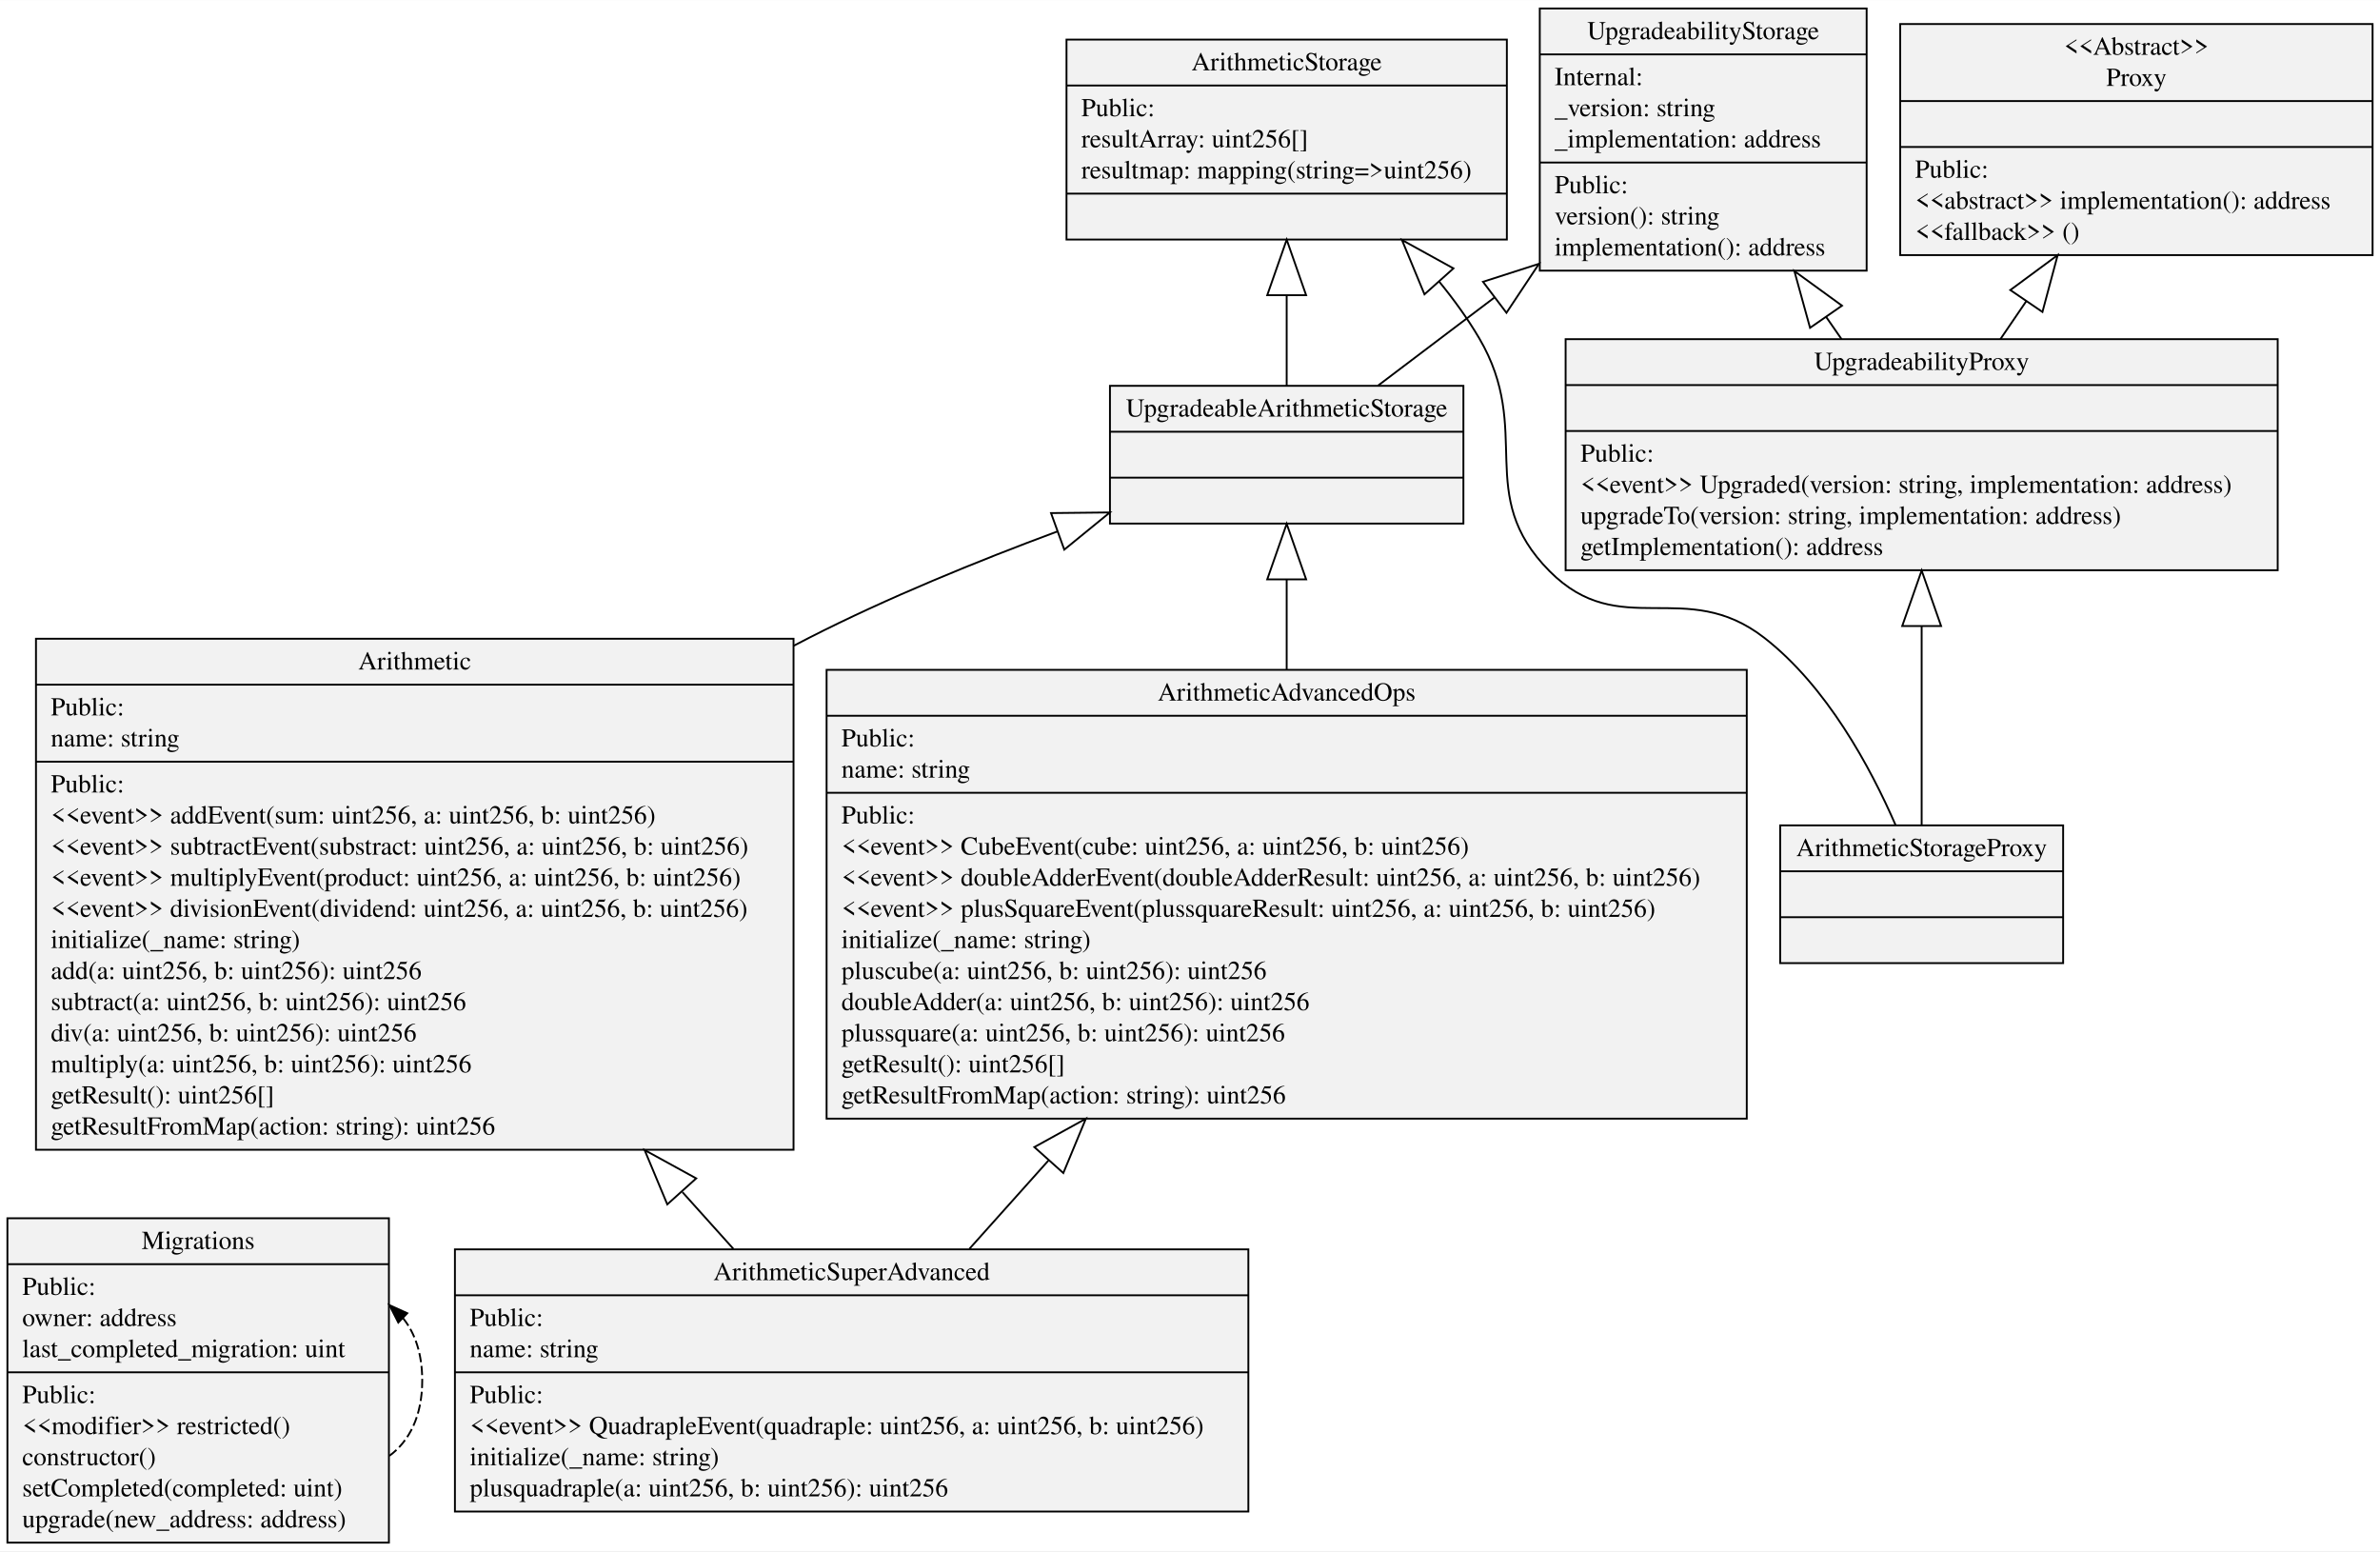
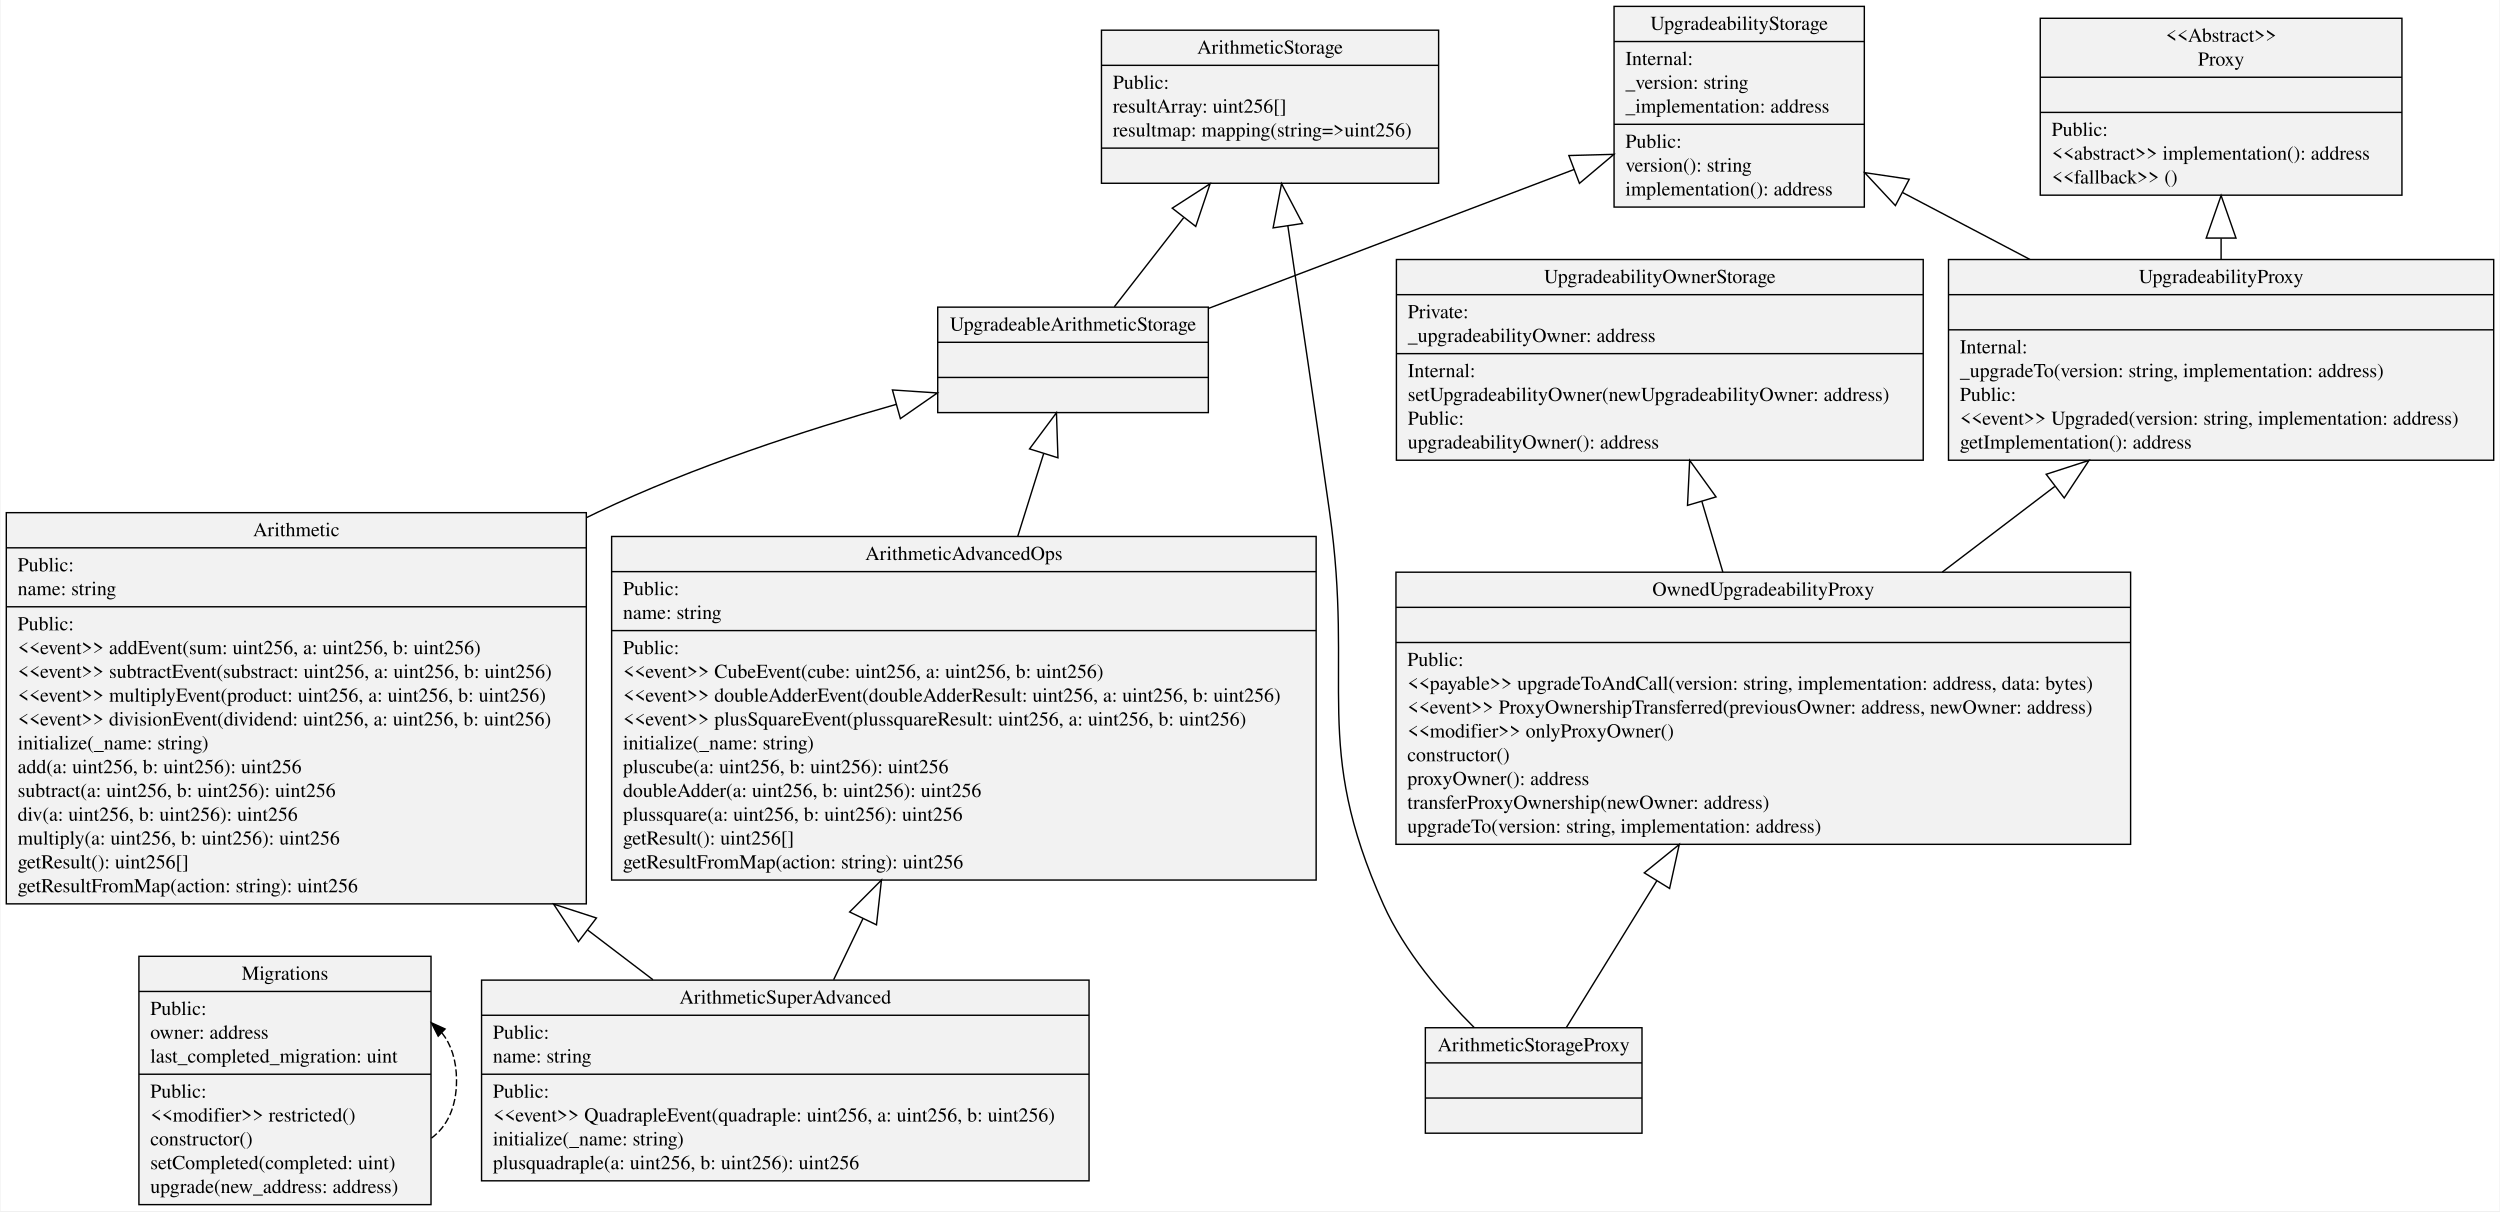
- <svg xmlns="http://www.w3.org/2000/svg" width="1286pt" height="838pt" viewBox="0.00 0.00 1285.63 837.60">
-   <g id="graph0" class="graph" transform="scale(1 1) rotate(0) translate(4 833.6)">
-     <polygon fill="#ffffff" stroke="transparent" points="-4,4 -4,-833.6 1281.629,-833.6 1281.629,4 -4,4" />
+ <svg xmlns="http://www.w3.org/2000/svg" width="1763pt" height="854pt" viewBox="0.00 0.00 1762.94 854.40">
+   <g id="graph0" class="graph" transform="scale(1 1) rotate(0) translate(4 850.4)">
+     <polygon fill="#ffffff" stroke="transparent" points="-4,4 -4,-850.4 1758.935,-850.4 1758.935,4 -4,4" />
    <g id="node1" class="node">
-       <polygon fill="#f2f2f2" stroke="#000000" points="0,-.5 0,-175.7 206.081,-175.7 206.081,-.5 0,-.5" />
-       <text text-anchor="middle" x="103.04" y="-159.1" font-family="Times,serif" font-size="14.00" fill="#000000">Migrations</text>
-       <polyline fill="none" stroke="#000000" points="0,-150.9 206.081,-150.9 " />
-       <text text-anchor="start" x="8" y="-134.3" font-family="Times,serif" font-size="14.00" fill="#000000">Public:</text>
-       <text text-anchor="start" x="8" y="-117.5" font-family="Times,serif" font-size="14.00" fill="#000000">   owner: address</text>
-       <text text-anchor="start" x="8" y="-100.7" font-family="Times,serif" font-size="14.00" fill="#000000">   last_completed_migration: uint</text>
-       <polyline fill="none" stroke="#000000" points="0,-92.5 206.081,-92.5 " />
-       <text text-anchor="start" x="8" y="-75.9" font-family="Times,serif" font-size="14.00" fill="#000000">Public:</text>
-       <text text-anchor="start" x="8" y="-59.1" font-family="Times,serif" font-size="14.00" fill="#000000">    &lt;&lt;modifier&gt;&gt; restricted()</text>
-       <text text-anchor="start" x="8" y="-42.3" font-family="Times,serif" font-size="14.00" fill="#000000">    constructor()</text>
-       <text text-anchor="start" x="8" y="-25.5" font-family="Times,serif" font-size="14.00" fill="#000000">    setCompleted(completed: uint)</text>
-       <text text-anchor="start" x="8" y="-8.7" font-family="Times,serif" font-size="14.00" fill="#000000">    upgrade(new_address: address)</text>
+       <polygon fill="#f2f2f2" stroke="#000000" points="93.569,-.5 93.569,-175.7 299.65,-175.7 299.65,-.5 93.569,-.5" />
+       <text text-anchor="middle" x="196.61" y="-159.1" font-family="Times,serif" font-size="14.00" fill="#000000">Migrations</text>
+       <polyline fill="none" stroke="#000000" points="93.569,-150.9 299.65,-150.9 " />
+       <text text-anchor="start" x="101.569" y="-134.3" font-family="Times,serif" font-size="14.00" fill="#000000">Public:</text>
+       <text text-anchor="start" x="101.569" y="-117.5" font-family="Times,serif" font-size="14.00" fill="#000000">   owner: address</text>
+       <text text-anchor="start" x="101.569" y="-100.7" font-family="Times,serif" font-size="14.00" fill="#000000">   last_completed_migration: uint</text>
+       <polyline fill="none" stroke="#000000" points="93.569,-92.5 299.65,-92.5 " />
+       <text text-anchor="start" x="101.569" y="-75.9" font-family="Times,serif" font-size="14.00" fill="#000000">Public:</text>
+       <text text-anchor="start" x="101.569" y="-59.1" font-family="Times,serif" font-size="14.00" fill="#000000">    &lt;&lt;modifier&gt;&gt; restricted()</text>
+       <text text-anchor="start" x="101.569" y="-42.3" font-family="Times,serif" font-size="14.00" fill="#000000">    constructor()</text>
+       <text text-anchor="start" x="101.569" y="-25.5" font-family="Times,serif" font-size="14.00" fill="#000000">    setCompleted(completed: uint)</text>
+       <text text-anchor="start" x="101.569" y="-8.7" font-family="Times,serif" font-size="14.00" fill="#000000">    upgrade(new_address: address)</text>
    </g>
    <g id="edge1" class="edge">
-       <path fill="none" stroke="#000000" stroke-dasharray="5,2" d="M206.346,-47.397C217.155,-55.343 224.081,-68.91 224.081,-88.1 224.081,-102.492 220.185,-113.722 213.677,-121.789" />
-       <polygon fill="#000000" stroke="#000000" points="211.153,-119.361 206.346,-128.803 215.992,-124.419 211.153,-119.361" />
+       <path fill="none" stroke="#000000" stroke-dasharray="5,2" d="M299.916,-47.397C310.724,-55.343 317.65,-68.91 317.65,-88.1 317.65,-102.492 313.754,-113.722 307.247,-121.789" />
+       <polygon fill="#000000" stroke="#000000" points="304.722,-119.361 299.916,-128.803 309.561,-124.419 304.722,-119.361" />
    </g>
    <g id="node2" class="node">
-       <polygon fill="#f2f2f2" stroke="#000000" points="15.431,-212.7 15.431,-488.7 424.65,-488.7 424.65,-212.7 15.431,-212.7" />
-       <text text-anchor="middle" x="220.04" y="-472.1" font-family="Times,serif" font-size="14.00" fill="#000000">Arithmetic</text>
-       <polyline fill="none" stroke="#000000" points="15.431,-463.9 424.65,-463.9 " />
-       <text text-anchor="start" x="23.431" y="-447.3" font-family="Times,serif" font-size="14.00" fill="#000000">Public:</text>
-       <text text-anchor="start" x="23.431" y="-430.5" font-family="Times,serif" font-size="14.00" fill="#000000">   name: string</text>
-       <polyline fill="none" stroke="#000000" points="15.431,-422.3 424.65,-422.3 " />
-       <text text-anchor="start" x="23.431" y="-405.7" font-family="Times,serif" font-size="14.00" fill="#000000">Public:</text>
-       <text text-anchor="start" x="23.431" y="-388.9" font-family="Times,serif" font-size="14.00" fill="#000000">    &lt;&lt;event&gt;&gt; addEvent(sum: uint256, a: uint256, b: uint256)</text>
-       <text text-anchor="start" x="23.431" y="-372.1" font-family="Times,serif" font-size="14.00" fill="#000000">    &lt;&lt;event&gt;&gt; subtractEvent(substract: uint256, a: uint256, b: uint256)</text>
-       <text text-anchor="start" x="23.431" y="-355.3" font-family="Times,serif" font-size="14.00" fill="#000000">    &lt;&lt;event&gt;&gt; multiplyEvent(product: uint256, a: uint256, b: uint256)</text>
-       <text text-anchor="start" x="23.431" y="-338.5" font-family="Times,serif" font-size="14.00" fill="#000000">    &lt;&lt;event&gt;&gt; divisionEvent(dividend: uint256, a: uint256, b: uint256)</text>
-       <text text-anchor="start" x="23.431" y="-321.7" font-family="Times,serif" font-size="14.00" fill="#000000">    initialize(_name: string)</text>
-       <text text-anchor="start" x="23.431" y="-304.9" font-family="Times,serif" font-size="14.00" fill="#000000">    add(a: uint256, b: uint256): uint256</text>
-       <text text-anchor="start" x="23.431" y="-288.1" font-family="Times,serif" font-size="14.00" fill="#000000">    subtract(a: uint256, b: uint256): uint256</text>
-       <text text-anchor="start" x="23.431" y="-271.3" font-family="Times,serif" font-size="14.00" fill="#000000">    div(a: uint256, b: uint256): uint256</text>
-       <text text-anchor="start" x="23.431" y="-254.5" font-family="Times,serif" font-size="14.00" fill="#000000">    multiply(a: uint256, b: uint256): uint256</text>
-       <text text-anchor="start" x="23.431" y="-237.7" font-family="Times,serif" font-size="14.00" fill="#000000">    getResult(): uint256[]</text>
-       <text text-anchor="start" x="23.431" y="-220.9" font-family="Times,serif" font-size="14.00" fill="#000000">    getResultFromMap(action: string): uint256</text>
+       <polygon fill="#f2f2f2" stroke="#000000" points="0,-212.7 0,-488.7 409.219,-488.7 409.219,-212.7 0,-212.7" />
+       <text text-anchor="middle" x="204.61" y="-472.1" font-family="Times,serif" font-size="14.00" fill="#000000">Arithmetic</text>
+       <polyline fill="none" stroke="#000000" points="0,-463.9 409.219,-463.9 " />
+       <text text-anchor="start" x="8" y="-447.3" font-family="Times,serif" font-size="14.00" fill="#000000">Public:</text>
+       <text text-anchor="start" x="8" y="-430.5" font-family="Times,serif" font-size="14.00" fill="#000000">   name: string</text>
+       <polyline fill="none" stroke="#000000" points="0,-422.3 409.219,-422.3 " />
+       <text text-anchor="start" x="8" y="-405.7" font-family="Times,serif" font-size="14.00" fill="#000000">Public:</text>
+       <text text-anchor="start" x="8" y="-388.9" font-family="Times,serif" font-size="14.00" fill="#000000">    &lt;&lt;event&gt;&gt; addEvent(sum: uint256, a: uint256, b: uint256)</text>
+       <text text-anchor="start" x="8" y="-372.1" font-family="Times,serif" font-size="14.00" fill="#000000">    &lt;&lt;event&gt;&gt; subtractEvent(substract: uint256, a: uint256, b: uint256)</text>
+       <text text-anchor="start" x="8" y="-355.3" font-family="Times,serif" font-size="14.00" fill="#000000">    &lt;&lt;event&gt;&gt; multiplyEvent(product: uint256, a: uint256, b: uint256)</text>
+       <text text-anchor="start" x="8" y="-338.5" font-family="Times,serif" font-size="14.00" fill="#000000">    &lt;&lt;event&gt;&gt; divisionEvent(dividend: uint256, a: uint256, b: uint256)</text>
+       <text text-anchor="start" x="8" y="-321.7" font-family="Times,serif" font-size="14.00" fill="#000000">    initialize(_name: string)</text>
+       <text text-anchor="start" x="8" y="-304.9" font-family="Times,serif" font-size="14.00" fill="#000000">    add(a: uint256, b: uint256): uint256</text>
+       <text text-anchor="start" x="8" y="-288.1" font-family="Times,serif" font-size="14.00" fill="#000000">    subtract(a: uint256, b: uint256): uint256</text>
+       <text text-anchor="start" x="8" y="-271.3" font-family="Times,serif" font-size="14.00" fill="#000000">    div(a: uint256, b: uint256): uint256</text>
+       <text text-anchor="start" x="8" y="-254.5" font-family="Times,serif" font-size="14.00" fill="#000000">    multiply(a: uint256, b: uint256): uint256</text>
+       <text text-anchor="start" x="8" y="-237.7" font-family="Times,serif" font-size="14.00" fill="#000000">    getResult(): uint256[]</text>
+       <text text-anchor="start" x="8" y="-220.9" font-family="Times,serif" font-size="14.00" fill="#000000">    getResultFromMap(action: string): uint256</text>
    </g>
    <g id="node7" class="node">
-       <polygon fill="#f2f2f2" stroke="#000000" points="595.576,-550.9 595.576,-625.3 786.505,-625.3 786.505,-550.9 595.576,-550.9" />
-       <text text-anchor="middle" x="691.04" y="-608.7" font-family="Times,serif" font-size="14.00" fill="#000000">UpgradeableArithmeticStorage</text>
-       <polyline fill="none" stroke="#000000" points="595.576,-600.5 786.505,-600.5 " />
-       <text text-anchor="middle" x="691.04" y="-583.9" font-family="Times,serif" font-size="14.00" fill="#000000"> </text>
-       <polyline fill="none" stroke="#000000" points="595.576,-575.7 786.505,-575.7 " />
-       <text text-anchor="middle" x="691.04" y="-559.1" font-family="Times,serif" font-size="14.00" fill="#000000"> </text>
+       <polygon fill="#f2f2f2" stroke="#000000" points="657.145,-559.3 657.145,-633.7 848.074,-633.7 848.074,-559.3 657.145,-559.3" />
+       <text text-anchor="middle" x="752.61" y="-617.1" font-family="Times,serif" font-size="14.00" fill="#000000">UpgradeableArithmeticStorage</text>
+       <polyline fill="none" stroke="#000000" points="657.145,-608.9 848.074,-608.9 " />
+       <text text-anchor="middle" x="752.61" y="-592.3" font-family="Times,serif" font-size="14.00" fill="#000000"> </text>
+       <polyline fill="none" stroke="#000000" points="657.145,-584.1 848.074,-584.1 " />
+       <text text-anchor="middle" x="752.61" y="-567.5" font-family="Times,serif" font-size="14.00" fill="#000000"> </text>
    </g>
    <g id="edge2" class="edge">
-       <path fill="none" stroke="#000000" d="M424.763,-484.916C427.529,-486.369 430.289,-487.798 433.04,-489.2 475.523,-510.849 523.911,-530.596 567.214,-546.655" />
-       <polygon fill="none" stroke="#000000" points="563.748,-556.567 595.531,-556.909 570.898,-536.822 563.748,-556.567" />
+       <path fill="none" stroke="#000000" d="M409.224,-485.137C412.024,-486.52 414.82,-487.876 417.61,-489.2 484.675,-521.04 563.588,-546.837 627.973,-565.15" />
+       <polygon fill="none" stroke="#000000" points="625.188,-575.273 656.902,-573.156 630.79,-555.034 625.188,-575.273" />
    </g>
    <g id="node3" class="node">
-       <polygon fill="#f2f2f2" stroke="#000000" points="442.511,-229.5 442.511,-471.9 939.569,-471.9 939.569,-229.5 442.511,-229.5" />
-       <text text-anchor="middle" x="691.04" y="-455.3" font-family="Times,serif" font-size="14.00" fill="#000000">ArithmeticAdvancedOps</text>
-       <polyline fill="none" stroke="#000000" points="442.511,-447.1 939.569,-447.1 " />
-       <text text-anchor="start" x="450.511" y="-430.5" font-family="Times,serif" font-size="14.00" fill="#000000">Public:</text>
-       <text text-anchor="start" x="450.511" y="-413.7" font-family="Times,serif" font-size="14.00" fill="#000000">   name: string</text>
-       <polyline fill="none" stroke="#000000" points="442.511,-405.5 939.569,-405.5 " />
-       <text text-anchor="start" x="450.511" y="-388.9" font-family="Times,serif" font-size="14.00" fill="#000000">Public:</text>
-       <text text-anchor="start" x="450.511" y="-372.1" font-family="Times,serif" font-size="14.00" fill="#000000">    &lt;&lt;event&gt;&gt; CubeEvent(cube: uint256, a: uint256, b: uint256)</text>
-       <text text-anchor="start" x="450.511" y="-355.3" font-family="Times,serif" font-size="14.00" fill="#000000">    &lt;&lt;event&gt;&gt; doubleAdderEvent(doubleAdderResult: uint256, a: uint256, b: uint256)</text>
-       <text text-anchor="start" x="450.511" y="-338.5" font-family="Times,serif" font-size="14.00" fill="#000000">    &lt;&lt;event&gt;&gt; plusSquareEvent(plussquareResult: uint256, a: uint256, b: uint256)</text>
-       <text text-anchor="start" x="450.511" y="-321.7" font-family="Times,serif" font-size="14.00" fill="#000000">    initialize(_name: string)</text>
-       <text text-anchor="start" x="450.511" y="-304.9" font-family="Times,serif" font-size="14.00" fill="#000000">    pluscube(a: uint256, b: uint256): uint256</text>
-       <text text-anchor="start" x="450.511" y="-288.1" font-family="Times,serif" font-size="14.00" fill="#000000">    doubleAdder(a: uint256, b: uint256): uint256</text>
-       <text text-anchor="start" x="450.511" y="-271.3" font-family="Times,serif" font-size="14.00" fill="#000000">    plussquare(a: uint256, b: uint256): uint256</text>
-       <text text-anchor="start" x="450.511" y="-254.5" font-family="Times,serif" font-size="14.00" fill="#000000">    getResult(): uint256[]</text>
-       <text text-anchor="start" x="450.511" y="-237.7" font-family="Times,serif" font-size="14.00" fill="#000000">    getResultFromMap(action: string): uint256</text>
+       <polygon fill="#f2f2f2" stroke="#000000" points="427.081,-229.5 427.081,-471.9 924.139,-471.9 924.139,-229.5 427.081,-229.5" />
+       <text text-anchor="middle" x="675.61" y="-455.3" font-family="Times,serif" font-size="14.00" fill="#000000">ArithmeticAdvancedOps</text>
+       <polyline fill="none" stroke="#000000" points="427.081,-447.1 924.139,-447.1 " />
+       <text text-anchor="start" x="435.081" y="-430.5" font-family="Times,serif" font-size="14.00" fill="#000000">Public:</text>
+       <text text-anchor="start" x="435.081" y="-413.7" font-family="Times,serif" font-size="14.00" fill="#000000">   name: string</text>
+       <polyline fill="none" stroke="#000000" points="427.081,-405.5 924.139,-405.5 " />
+       <text text-anchor="start" x="435.081" y="-388.9" font-family="Times,serif" font-size="14.00" fill="#000000">Public:</text>
+       <text text-anchor="start" x="435.081" y="-372.1" font-family="Times,serif" font-size="14.00" fill="#000000">    &lt;&lt;event&gt;&gt; CubeEvent(cube: uint256, a: uint256, b: uint256)</text>
+       <text text-anchor="start" x="435.081" y="-355.3" font-family="Times,serif" font-size="14.00" fill="#000000">    &lt;&lt;event&gt;&gt; doubleAdderEvent(doubleAdderResult: uint256, a: uint256, b: uint256)</text>
+       <text text-anchor="start" x="435.081" y="-338.5" font-family="Times,serif" font-size="14.00" fill="#000000">    &lt;&lt;event&gt;&gt; plusSquareEvent(plussquareResult: uint256, a: uint256, b: uint256)</text>
+       <text text-anchor="start" x="435.081" y="-321.7" font-family="Times,serif" font-size="14.00" fill="#000000">    initialize(_name: string)</text>
+       <text text-anchor="start" x="435.081" y="-304.9" font-family="Times,serif" font-size="14.00" fill="#000000">    pluscube(a: uint256, b: uint256): uint256</text>
+       <text text-anchor="start" x="435.081" y="-288.1" font-family="Times,serif" font-size="14.00" fill="#000000">    doubleAdder(a: uint256, b: uint256): uint256</text>
+       <text text-anchor="start" x="435.081" y="-271.3" font-family="Times,serif" font-size="14.00" fill="#000000">    plussquare(a: uint256, b: uint256): uint256</text>
+       <text text-anchor="start" x="435.081" y="-254.5" font-family="Times,serif" font-size="14.00" fill="#000000">    getResult(): uint256[]</text>
+       <text text-anchor="start" x="435.081" y="-237.7" font-family="Times,serif" font-size="14.00" fill="#000000">    getResultFromMap(action: string): uint256</text>
    </g>
    <g id="edge3" class="edge">
-       <path fill="none" stroke="#000000" d="M691.04,-472.182C691.04,-488.848 691.04,-505.44 691.04,-520.645" />
-       <polygon fill="none" stroke="#000000" points="680.54,-520.765 691.04,-550.765 701.54,-520.766 680.54,-520.765" />
+       <path fill="none" stroke="#000000" d="M713.659,-472.16C719.94,-492.213 726.238,-512.317 731.883,-530.337" />
+       <polygon fill="none" stroke="#000000" points="721.931,-533.692 740.919,-559.181 741.971,-527.414 721.931,-533.692" />
    </g>
    <g id="node4" class="node">
-       <polygon fill="#f2f2f2" stroke="#000000" points="572.105,-704.3 572.105,-812.3 809.976,-812.3 809.976,-704.3 572.105,-704.3" />
-       <text text-anchor="middle" x="691.04" y="-795.7" font-family="Times,serif" font-size="14.00" fill="#000000">ArithmeticStorage</text>
-       <polyline fill="none" stroke="#000000" points="572.105,-787.5 809.976,-787.5 " />
-       <text text-anchor="start" x="580.105" y="-770.9" font-family="Times,serif" font-size="14.00" fill="#000000">Public:</text>
-       <text text-anchor="start" x="580.105" y="-754.1" font-family="Times,serif" font-size="14.00" fill="#000000">   resultArray: uint256[]</text>
-       <text text-anchor="start" x="580.105" y="-737.3" font-family="Times,serif" font-size="14.00" fill="#000000">   resultmap: mapping(string=&gt;uint256)</text>
-       <polyline fill="none" stroke="#000000" points="572.105,-729.1 809.976,-729.1 " />
-       <text text-anchor="middle" x="691.04" y="-712.5" font-family="Times,serif" font-size="14.00" fill="#000000"> </text>
+       <polygon fill="#f2f2f2" stroke="#000000" points="772.674,-721.1 772.674,-829.1 1010.545,-829.1 1010.545,-721.1 772.674,-721.1" />
+       <text text-anchor="middle" x="891.61" y="-812.5" font-family="Times,serif" font-size="14.00" fill="#000000">ArithmeticStorage</text>
+       <polyline fill="none" stroke="#000000" points="772.674,-804.3 1010.545,-804.3 " />
+       <text text-anchor="start" x="780.674" y="-787.7" font-family="Times,serif" font-size="14.00" fill="#000000">Public:</text>
+       <text text-anchor="start" x="780.674" y="-770.9" font-family="Times,serif" font-size="14.00" fill="#000000">   resultArray: uint256[]</text>
+       <text text-anchor="start" x="780.674" y="-754.1" font-family="Times,serif" font-size="14.00" fill="#000000">   resultmap: mapping(string=&gt;uint256)</text>
+       <polyline fill="none" stroke="#000000" points="772.674,-745.9 1010.545,-745.9 " />
+       <text text-anchor="middle" x="891.61" y="-729.3" font-family="Times,serif" font-size="14.00" fill="#000000"> </text>
    </g>
    <g id="node5" class="node">
-       <polygon fill="#f2f2f2" stroke="#000000" points="957.613,-313.5 957.613,-387.9 1110.468,-387.9 1110.468,-313.5 957.613,-313.5" />
-       <text text-anchor="middle" x="1034.04" y="-371.3" font-family="Times,serif" font-size="14.00" fill="#000000">ArithmeticStorageProxy</text>
-       <polyline fill="none" stroke="#000000" points="957.613,-363.1 1110.468,-363.1 " />
-       <text text-anchor="middle" x="1034.04" y="-346.5" font-family="Times,serif" font-size="14.00" fill="#000000"> </text>
-       <polyline fill="none" stroke="#000000" points="957.613,-338.3 1110.468,-338.3 " />
-       <text text-anchor="middle" x="1034.04" y="-321.7" font-family="Times,serif" font-size="14.00" fill="#000000"> </text>
+       <polygon fill="#f2f2f2" stroke="#000000" points="1001.182,-50.9 1001.182,-125.3 1154.037,-125.3 1154.037,-50.9 1001.182,-50.9" />
+       <text text-anchor="middle" x="1077.61" y="-108.7" font-family="Times,serif" font-size="14.00" fill="#000000">ArithmeticStorageProxy</text>
+       <polyline fill="none" stroke="#000000" points="1001.182,-100.5 1154.037,-100.5 " />
+       <text text-anchor="middle" x="1077.61" y="-83.9" font-family="Times,serif" font-size="14.00" fill="#000000"> </text>
+       <polyline fill="none" stroke="#000000" points="1001.182,-75.7 1154.037,-75.7 " />
+       <text text-anchor="middle" x="1077.61" y="-59.1" font-family="Times,serif" font-size="14.00" fill="#000000"> </text>
    </g>
    <g id="edge5" class="edge">
-       <path fill="none" stroke="#000000" d="M1019.984,-387.983C1006.362,-419.282 982.789,-462.973 949.04,-489.2 906.417,-522.324 871.066,-486.885 833.04,-525.2 791.898,-566.655 824.646,-600.653 795.04,-651 788.84,-661.544 781.396,-671.843 773.377,-681.631" />
-       <polygon fill="none" stroke="#000000" points="765.474,-674.717 753.296,-704.076 781.125,-688.719 765.474,-674.717" />
+       <path fill="none" stroke="#000000" d="M1035.741,-125.331C1012.952,-148.083 986.452,-179.108 971.61,-212.2 920.756,-325.582 951.085,-366.171 933.61,-489.2 923.959,-557.144 912.63,-634.108 904.172,-691.053" />
+       <polygon fill="none" stroke="#000000" points="893.768,-689.626 899.737,-720.845 914.539,-692.718 893.768,-689.626" />
+     </g>
+     <g id="node8" class="node">
+       <polygon fill="#f2f2f2" stroke="#000000" points="980.451,-254.7 980.451,-446.7 1498.768,-446.7 1498.768,-254.7 980.451,-254.7" />
+       <text text-anchor="middle" x="1239.61" y="-430.1" font-family="Times,serif" font-size="14.00" fill="#000000">OwnedUpgradeabilityProxy</text>
+       <polyline fill="none" stroke="#000000" points="980.451,-421.9 1498.768,-421.9 " />
+       <text text-anchor="middle" x="1239.61" y="-405.3" font-family="Times,serif" font-size="14.00" fill="#000000"> </text>
+       <polyline fill="none" stroke="#000000" points="980.451,-397.1 1498.768,-397.1 " />
+       <text text-anchor="start" x="988.451" y="-380.5" font-family="Times,serif" font-size="14.00" fill="#000000">Public:</text>
+       <text text-anchor="start" x="988.451" y="-363.7" font-family="Times,serif" font-size="14.00" fill="#000000">    &lt;&lt;payable&gt;&gt; upgradeToAndCall(version: string, implementation: address, data: bytes)</text>
+       <text text-anchor="start" x="988.451" y="-346.9" font-family="Times,serif" font-size="14.00" fill="#000000">    &lt;&lt;event&gt;&gt; ProxyOwnershipTransferred(previousOwner: address, newOwner: address)</text>
+       <text text-anchor="start" x="988.451" y="-330.1" font-family="Times,serif" font-size="14.00" fill="#000000">    &lt;&lt;modifier&gt;&gt; onlyProxyOwner()</text>
+       <text text-anchor="start" x="988.451" y="-313.3" font-family="Times,serif" font-size="14.00" fill="#000000">    constructor()</text>
+       <text text-anchor="start" x="988.451" y="-296.5" font-family="Times,serif" font-size="14.00" fill="#000000">    proxyOwner(): address</text>
+       <text text-anchor="start" x="988.451" y="-279.7" font-family="Times,serif" font-size="14.00" fill="#000000">    transferProxyOwnership(newOwner: address)</text>
+       <text text-anchor="start" x="988.451" y="-262.9" font-family="Times,serif" font-size="14.00" fill="#000000">    upgradeTo(version: string, implementation: address)</text>
+     </g>
+     <g id="edge4" class="edge">
+       <path fill="none" stroke="#000000" d="M1100.648,-125.445C1117.469,-152.712 1141.294,-191.331 1164.474,-228.907" />
+       <polygon fill="none" stroke="#000000" points="1155.638,-234.582 1180.326,-254.601 1173.511,-223.556 1155.638,-234.582" />
+     </g>
+     <g id="node6" class="node">
+       <polygon fill="#f2f2f2" stroke="#000000" points="335.308,-17.3 335.308,-158.9 763.912,-158.9 763.912,-17.3 335.308,-17.3" />
+       <text text-anchor="middle" x="549.61" y="-142.3" font-family="Times,serif" font-size="14.00" fill="#000000">ArithmeticSuperAdvanced</text>
+       <polyline fill="none" stroke="#000000" points="335.308,-134.1 763.912,-134.1 " />
+       <text text-anchor="start" x="343.308" y="-117.5" font-family="Times,serif" font-size="14.00" fill="#000000">Public:</text>
+       <text text-anchor="start" x="343.308" y="-100.7" font-family="Times,serif" font-size="14.00" fill="#000000">   name: string</text>
+       <polyline fill="none" stroke="#000000" points="335.308,-92.5 763.912,-92.5 " />
+       <text text-anchor="start" x="343.308" y="-75.9" font-family="Times,serif" font-size="14.00" fill="#000000">Public:</text>
+       <text text-anchor="start" x="343.308" y="-59.1" font-family="Times,serif" font-size="14.00" fill="#000000">    &lt;&lt;event&gt;&gt; QuadrapleEvent(quadraple: uint256, a: uint256, b: uint256)</text>
+       <text text-anchor="start" x="343.308" y="-42.3" font-family="Times,serif" font-size="14.00" fill="#000000">    initialize(_name: string)</text>
+       <text text-anchor="start" x="343.308" y="-25.5" font-family="Times,serif" font-size="14.00" fill="#000000">    plusquadraple(a: uint256, b: uint256): uint256</text>
+     </g>
+     <g id="edge6" class="edge">
+       <path fill="none" stroke="#000000" d="M456.248,-159.163C441.652,-170.273 426.09,-182.118 410.138,-194.261" />
+       <polygon fill="none" stroke="#000000" points="403.641,-186.01 386.129,-212.535 416.36,-202.72 403.641,-186.01" />
+     </g>
+     <g id="edge7" class="edge">
+       <path fill="none" stroke="#000000" d="M583.707,-159.163C590.221,-172.739 597.261,-187.411 604.445,-202.384" />
+       <polygon fill="none" stroke="#000000" points="595.005,-206.982 617.45,-229.487 613.938,-197.897 595.005,-206.982" />
+     </g>
+     <g id="edge9" class="edge">
+       <path fill="none" stroke="#000000" d="M781.749,-633.94C795.977,-652.223 813.66,-674.943 830.651,-696.775" />
+       <polygon fill="none" stroke="#000000" points="822.608,-703.536 849.32,-720.762 839.18,-690.638 822.608,-703.536" />
+     </g>
+     <g id="node12" class="node">
+       <polygon fill="#f2f2f2" stroke="#000000" points="1134.325,-704.3 1134.325,-845.9 1310.894,-845.9 1310.894,-704.3 1134.325,-704.3" />
+       <text text-anchor="middle" x="1222.61" y="-829.3" font-family="Times,serif" font-size="14.00" fill="#000000">UpgradeabilityStorage</text>
+       <polyline fill="none" stroke="#000000" points="1134.325,-821.1 1310.894,-821.1 " />
+       <text text-anchor="start" x="1142.325" y="-804.5" font-family="Times,serif" font-size="14.00" fill="#000000">Internal:</text>
+       <text text-anchor="start" x="1142.325" y="-787.7" font-family="Times,serif" font-size="14.00" fill="#000000">   _version: string</text>
+       <text text-anchor="start" x="1142.325" y="-770.9" font-family="Times,serif" font-size="14.00" fill="#000000">   _implementation: address</text>
+       <polyline fill="none" stroke="#000000" points="1134.325,-762.7 1310.894,-762.7 " />
+       <text text-anchor="start" x="1142.325" y="-746.1" font-family="Times,serif" font-size="14.00" fill="#000000">Public:</text>
+       <text text-anchor="start" x="1142.325" y="-729.3" font-family="Times,serif" font-size="14.00" fill="#000000">    version(): string</text>
+       <text text-anchor="start" x="1142.325" y="-712.5" font-family="Times,serif" font-size="14.00" fill="#000000">    implementation(): address</text>
+     </g>
+     <g id="edge8" class="edge">
+       <path fill="none" stroke="#000000" d="M848.288,-632.858C922.87,-661.199 1026.753,-700.674 1106.165,-730.851" />
+       <polygon fill="none" stroke="#000000" points="1102.442,-740.669 1134.215,-741.51 1109.901,-721.038 1102.442,-740.669" />
+     </g>
+     <g id="node10" class="node">
+       <polygon fill="#f2f2f2" stroke="#000000" points="980.767,-525.7 980.767,-667.3 1352.452,-667.3 1352.452,-525.7 980.767,-525.7" />
+       <text text-anchor="middle" x="1166.61" y="-650.7" font-family="Times,serif" font-size="14.00" fill="#000000">UpgradeabilityOwnerStorage</text>
+       <polyline fill="none" stroke="#000000" points="980.767,-642.5 1352.452,-642.5 " />
+       <text text-anchor="start" x="988.767" y="-625.9" font-family="Times,serif" font-size="14.00" fill="#000000">Private:</text>
+       <text text-anchor="start" x="988.767" y="-609.1" font-family="Times,serif" font-size="14.00" fill="#000000">   _upgradeabilityOwner: address</text>
+       <polyline fill="none" stroke="#000000" points="980.767,-600.9 1352.452,-600.9 " />
+       <text text-anchor="start" x="988.767" y="-584.3" font-family="Times,serif" font-size="14.00" fill="#000000">Internal:</text>
+       <text text-anchor="start" x="988.767" y="-567.5" font-family="Times,serif" font-size="14.00" fill="#000000">    setUpgradeabilityOwner(newUpgradeabilityOwner: address)</text>
+       <text text-anchor="start" x="988.767" y="-550.7" font-family="Times,serif" font-size="14.00" fill="#000000">Public:</text>
+       <text text-anchor="start" x="988.767" y="-533.9" font-family="Times,serif" font-size="14.00" fill="#000000">    upgradeabilityOwner(): address</text>
+     </g>
+     <g id="edge10" class="edge">
+       <path fill="none" stroke="#000000" d="M1211.072,-446.789C1206.199,-463.199 1201.126,-480.28 1196.225,-496.782" />
+       <polygon fill="none" stroke="#000000" points="1186.145,-493.843 1187.669,-525.591 1206.276,-499.822 1186.145,-493.843" />
+     </g>
+     <g id="node11" class="node">
+       <polygon fill="#f2f2f2" stroke="#000000" points="1370.284,-525.7 1370.284,-667.3 1754.935,-667.3 1754.935,-525.7 1370.284,-525.7" />
+       <text text-anchor="middle" x="1562.61" y="-650.7" font-family="Times,serif" font-size="14.00" fill="#000000">UpgradeabilityProxy</text>
+       <polyline fill="none" stroke="#000000" points="1370.284,-642.5 1754.935,-642.5 " />
+       <text text-anchor="middle" x="1562.61" y="-625.9" font-family="Times,serif" font-size="14.00" fill="#000000"> </text>
+       <polyline fill="none" stroke="#000000" points="1370.284,-617.7 1754.935,-617.7 " />
+       <text text-anchor="start" x="1378.284" y="-601.1" font-family="Times,serif" font-size="14.00" fill="#000000">Internal:</text>
+       <text text-anchor="start" x="1378.284" y="-584.3" font-family="Times,serif" font-size="14.00" fill="#000000">    _upgradeTo(version: string, implementation: address)</text>
+       <text text-anchor="start" x="1378.284" y="-567.5" font-family="Times,serif" font-size="14.00" fill="#000000">Public:</text>
+       <text text-anchor="start" x="1378.284" y="-550.7" font-family="Times,serif" font-size="14.00" fill="#000000">    &lt;&lt;event&gt;&gt; Upgraded(version: string, implementation: address)</text>
+       <text text-anchor="start" x="1378.284" y="-533.9" font-family="Times,serif" font-size="14.00" fill="#000000">    getImplementation(): address</text>
+     </g>
+     <g id="edge11" class="edge">
+       <path fill="none" stroke="#000000" d="M1365.878,-446.789C1392.024,-466.686 1419.466,-487.569 1445.277,-507.211" />
+       <polygon fill="none" stroke="#000000" points="1439.197,-515.779 1469.429,-525.591 1451.915,-499.067 1439.197,-515.779" />
    </g>
    <g id="node9" class="node">
-       <polygon fill="#f2f2f2" stroke="#000000" points="841.715,-525.7 841.715,-650.5 1226.366,-650.5 1226.366,-525.7 841.715,-525.7" />
-       <text text-anchor="middle" x="1034.04" y="-633.9" font-family="Times,serif" font-size="14.00" fill="#000000">UpgradeabilityProxy</text>
-       <polyline fill="none" stroke="#000000" points="841.715,-625.7 1226.366,-625.7 " />
-       <text text-anchor="middle" x="1034.04" y="-609.1" font-family="Times,serif" font-size="14.00" fill="#000000"> </text>
-       <polyline fill="none" stroke="#000000" points="841.715,-600.9 1226.366,-600.9 " />
-       <text text-anchor="start" x="849.715" y="-584.3" font-family="Times,serif" font-size="14.00" fill="#000000">Public:</text>
-       <text text-anchor="start" x="849.715" y="-567.5" font-family="Times,serif" font-size="14.00" fill="#000000">    &lt;&lt;event&gt;&gt; Upgraded(version: string, implementation: address)</text>
-       <text text-anchor="start" x="849.715" y="-550.7" font-family="Times,serif" font-size="14.00" fill="#000000">    upgradeTo(version: string, implementation: address)</text>
-       <text text-anchor="start" x="849.715" y="-533.9" font-family="Times,serif" font-size="14.00" fill="#000000">    getImplementation(): address</text>
-     </g>
-     <g id="edge4" class="edge">
-       <path fill="none" stroke="#000000" d="M1034.04,-388.055C1034.04,-416.822 1034.04,-457.872 1034.04,-495.308" />
-       <polygon fill="none" stroke="#000000" points="1023.54,-495.555 1034.04,-525.555 1044.541,-495.555 1023.54,-495.555" />
-     </g>
-     <g id="node6" class="node">
-       <polygon fill="#f2f2f2" stroke="#000000" points="241.738,-17.3 241.738,-158.9 670.342,-158.9 670.342,-17.3 241.738,-17.3" />
-       <text text-anchor="middle" x="456.04" y="-142.3" font-family="Times,serif" font-size="14.00" fill="#000000">ArithmeticSuperAdvanced</text>
-       <polyline fill="none" stroke="#000000" points="241.738,-134.1 670.342,-134.1 " />
-       <text text-anchor="start" x="249.738" y="-117.5" font-family="Times,serif" font-size="14.00" fill="#000000">Public:</text>
-       <text text-anchor="start" x="249.738" y="-100.7" font-family="Times,serif" font-size="14.00" fill="#000000">   name: string</text>
-       <polyline fill="none" stroke="#000000" points="241.738,-92.5 670.342,-92.5 " />
-       <text text-anchor="start" x="249.738" y="-75.9" font-family="Times,serif" font-size="14.00" fill="#000000">Public:</text>
-       <text text-anchor="start" x="249.738" y="-59.1" font-family="Times,serif" font-size="14.00" fill="#000000">    &lt;&lt;event&gt;&gt; QuadrapleEvent(quadraple: uint256, a: uint256, b: uint256)</text>
-       <text text-anchor="start" x="249.738" y="-42.3" font-family="Times,serif" font-size="14.00" fill="#000000">    initialize(_name: string)</text>
-       <text text-anchor="start" x="249.738" y="-25.5" font-family="Times,serif" font-size="14.00" fill="#000000">    plusquadraple(a: uint256, b: uint256): uint256</text>
-     </g>
-     <g id="edge6" class="edge">
-       <path fill="none" stroke="#000000" d="M392.175,-159.163C383.417,-168.909 374.151,-179.22 364.641,-189.801" />
-       <polygon fill="none" stroke="#000000" points="356.453,-183.203 344.21,-212.535 372.072,-197.24 356.453,-183.203" />
-     </g>
-     <g id="edge7" class="edge">
-       <path fill="none" stroke="#000000" d="M519.635,-159.163C532.998,-174.096 547.55,-190.357 562.34,-206.884" />
-       <polygon fill="none" stroke="#000000" points="554.737,-214.134 582.567,-229.487 570.386,-200.13 554.737,-214.134" />
-     </g>
-     <g id="edge9" class="edge">
-       <path fill="none" stroke="#000000" d="M691.04,-625.451C691.04,-639.885 691.04,-657.027 691.04,-674.121" />
-       <polygon fill="none" stroke="#000000" points="680.54,-674.239 691.04,-704.239 701.54,-674.239 680.54,-674.239" />
-     </g>
-     <g id="node10" class="node">
-       <polygon fill="#f2f2f2" stroke="#000000" points="827.756,-687.5 827.756,-829.1 1004.325,-829.1 1004.325,-687.5 827.756,-687.5" />
-       <text text-anchor="middle" x="916.04" y="-812.5" font-family="Times,serif" font-size="14.00" fill="#000000">UpgradeabilityStorage</text>
-       <polyline fill="none" stroke="#000000" points="827.756,-804.3 1004.325,-804.3 " />
-       <text text-anchor="start" x="835.756" y="-787.7" font-family="Times,serif" font-size="14.00" fill="#000000">Internal:</text>
-       <text text-anchor="start" x="835.756" y="-770.9" font-family="Times,serif" font-size="14.00" fill="#000000">   _version: string</text>
-       <text text-anchor="start" x="835.756" y="-754.1" font-family="Times,serif" font-size="14.00" fill="#000000">   _implementation: address</text>
-       <polyline fill="none" stroke="#000000" points="827.756,-745.9 1004.325,-745.9 " />
-       <text text-anchor="start" x="835.756" y="-729.3" font-family="Times,serif" font-size="14.00" fill="#000000">Public:</text>
-       <text text-anchor="start" x="835.756" y="-712.5" font-family="Times,serif" font-size="14.00" fill="#000000">    version(): string</text>
-       <text text-anchor="start" x="835.756" y="-695.7" font-family="Times,serif" font-size="14.00" fill="#000000">    implementation(): address</text>
-     </g>
-     <g id="edge8" class="edge">
-       <path fill="none" stroke="#000000" d="M740.418,-625.451C759.033,-639.533 781.057,-656.193 803.104,-672.87" />
-       <polygon fill="none" stroke="#000000" points="797.088,-681.485 827.348,-691.209 809.757,-664.736 797.088,-681.485" />
-     </g>
-     <g id="node8" class="node">
-       <polygon fill="#f2f2f2" stroke="#000000" points="1022.452,-695.9 1022.452,-820.7 1277.629,-820.7 1277.629,-695.9 1022.452,-695.9" />
-       <text text-anchor="middle" x="1150.04" y="-804.1" font-family="Times,serif" font-size="14.00" fill="#000000">&lt;&lt;Abstract&gt;&gt;</text>
-       <text text-anchor="middle" x="1150.04" y="-787.3" font-family="Times,serif" font-size="14.00" fill="#000000">Proxy</text>
-       <polyline fill="none" stroke="#000000" points="1022.452,-779.1 1277.629,-779.1 " />
-       <text text-anchor="middle" x="1150.04" y="-762.5" font-family="Times,serif" font-size="14.00" fill="#000000"> </text>
-       <polyline fill="none" stroke="#000000" points="1022.452,-754.3 1277.629,-754.3 " />
-       <text text-anchor="start" x="1030.452" y="-737.7" font-family="Times,serif" font-size="14.00" fill="#000000">Public:</text>
-       <text text-anchor="start" x="1030.452" y="-720.9" font-family="Times,serif" font-size="14.00" fill="#000000">    &lt;&lt;abstract&gt;&gt; implementation(): address</text>
-       <text text-anchor="start" x="1030.452" y="-704.1" font-family="Times,serif" font-size="14.00" fill="#000000">    &lt;&lt;fallback&gt;&gt; ()</text>
-     </g>
-     <g id="edge10" class="edge">
-       <path fill="none" stroke="#000000" d="M1076.576,-650.51C1081.147,-657.216 1085.855,-664.125 1090.577,-671.053" />
-       <polygon fill="none" stroke="#000000" points="1081.938,-677.021 1107.51,-695.898 1099.291,-665.194 1081.938,-677.021" />
-     </g>
-     <g id="edge11" class="edge">
-       <path fill="none" stroke="#000000" d="M990.772,-650.51C988.052,-654.432 985.285,-658.424 982.495,-662.448" />
-       <polygon fill="none" stroke="#000000" points="973.754,-656.627 965.29,-687.264 991.012,-668.592 973.754,-656.627" />
+       <polygon fill="#f2f2f2" stroke="#000000" points="1435.021,-712.7 1435.021,-837.5 1690.198,-837.5 1690.198,-712.7 1435.021,-712.7" />
+       <text text-anchor="middle" x="1562.61" y="-820.9" font-family="Times,serif" font-size="14.00" fill="#000000">&lt;&lt;Abstract&gt;&gt;</text>
+       <text text-anchor="middle" x="1562.61" y="-804.1" font-family="Times,serif" font-size="14.00" fill="#000000">Proxy</text>
+       <polyline fill="none" stroke="#000000" points="1435.021,-795.9 1690.198,-795.9 " />
+       <text text-anchor="middle" x="1562.61" y="-779.3" font-family="Times,serif" font-size="14.00" fill="#000000"> </text>
+       <polyline fill="none" stroke="#000000" points="1435.021,-771.1 1690.198,-771.1 " />
+       <text text-anchor="start" x="1443.021" y="-754.5" font-family="Times,serif" font-size="14.00" fill="#000000">Public:</text>
+       <text text-anchor="start" x="1443.021" y="-737.7" font-family="Times,serif" font-size="14.00" fill="#000000">    &lt;&lt;abstract&gt;&gt; implementation(): address</text>
+       <text text-anchor="start" x="1443.021" y="-720.9" font-family="Times,serif" font-size="14.00" fill="#000000">    &lt;&lt;fallback&gt;&gt; ()</text>
+     </g>
+     <g id="edge12" class="edge">
+       <path fill="none" stroke="#000000" d="M1562.61,-667.344C1562.61,-672.233 1562.61,-677.2 1562.61,-682.181" />
+       <polygon fill="none" stroke="#000000" points="1552.11,-682.438 1562.61,-712.438 1573.11,-682.438 1552.11,-682.438" />
+     </g>
+     <g id="edge13" class="edge">
+       <path fill="none" stroke="#000000" d="M1427.744,-667.344C1398.029,-682.953 1366.815,-699.35 1337.954,-714.51" />
+       <polygon fill="none" stroke="#000000" points="1332.805,-705.355 1311.129,-728.601 1342.571,-723.946 1332.805,-705.355" />
    </g>
  </g>
</svg>
